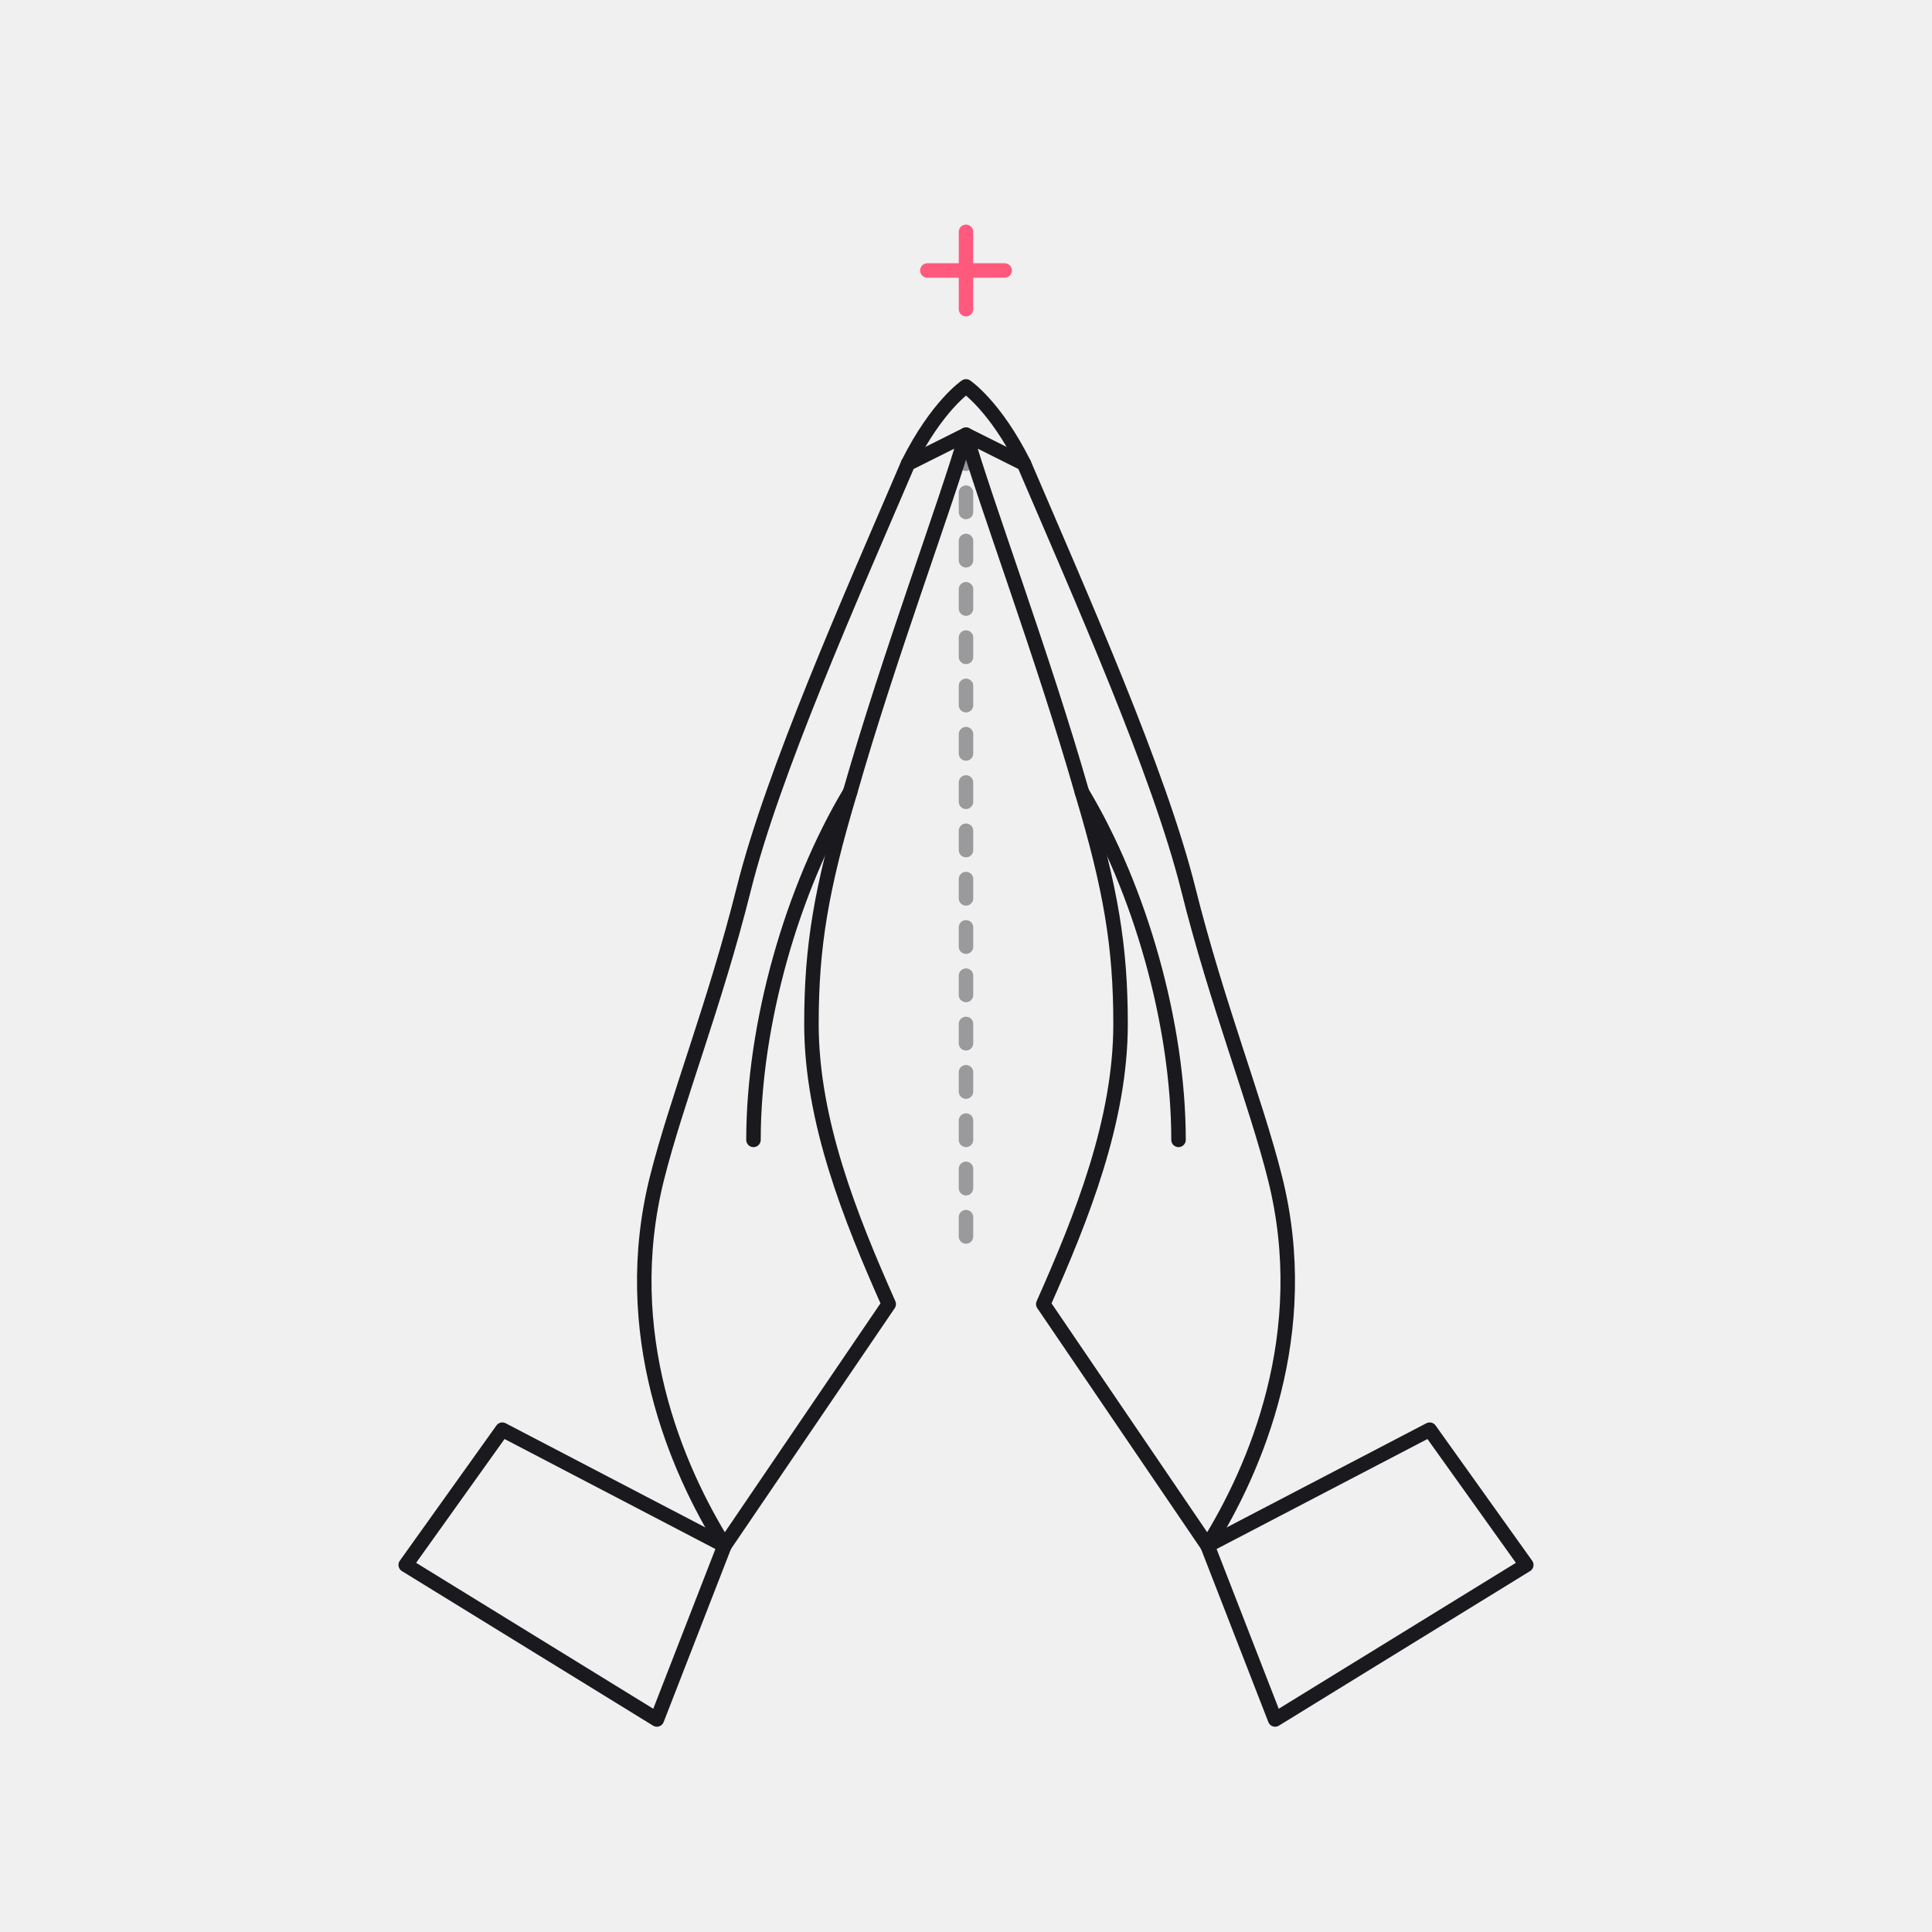
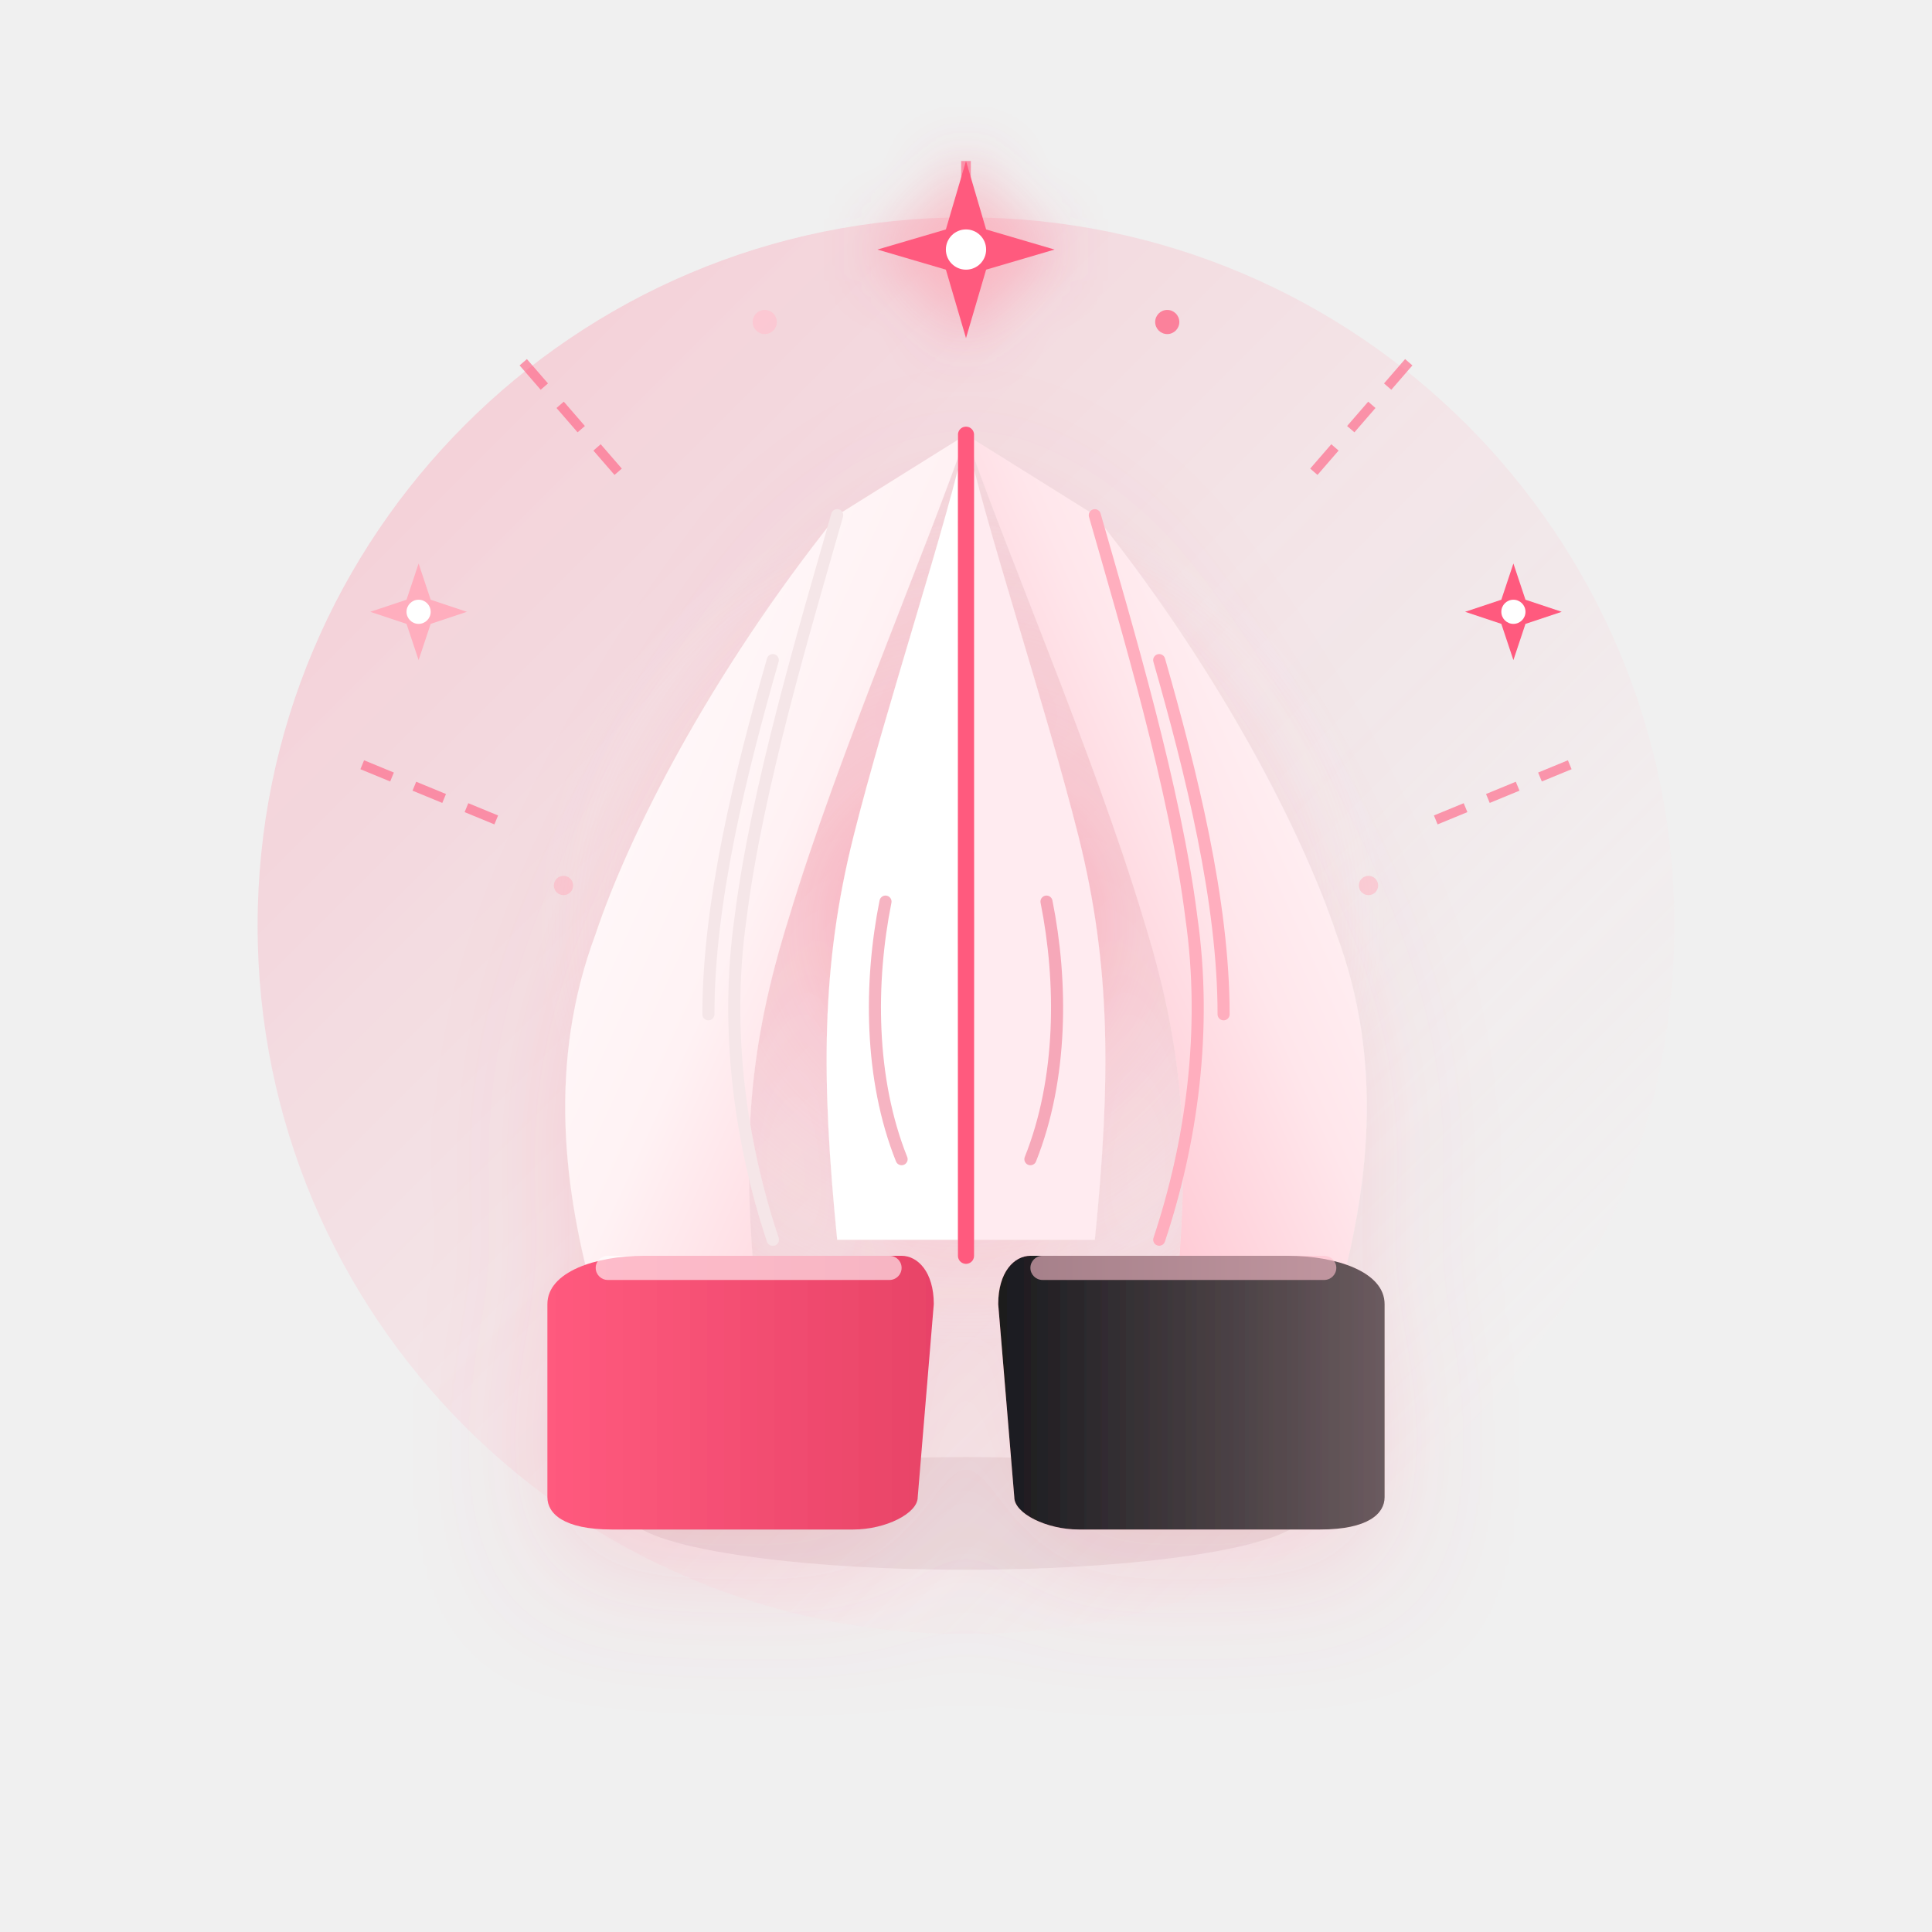
- <svg xmlns="http://www.w3.org/2000/svg" width="200" height="200" viewBox="0 0 200 200" fill="none">
-   <g stroke="#1A1A1E" stroke-width="1.5" stroke-linecap="round" stroke-linejoin="round" fill="none">
-     <path d="M100 45 C98 52 92 68 88 82 C85 92 84 98 84 106 C84 116 88 126 92 135 L75 160 C70 152 64 138 68 122 C70 114 74 104 77 92 C80 80 88 62 94 48 Z" />
-     <path d="M88 82 C82 92 78 106 78 118" />
-     <path d="M94 48 C97 42 100 40 100 40 C100 40 103 42 106 48" />
-     <path d="M100 45 C102 52 108 68 112 82 C115 92 116 98 116 106 C116 116 112 126 108 135 L125 160 C130 152 136 138 132 122 C130 114 126 104 123 92 C120 80 112 62 106 48 Z" />
-     <path d="M112 82 C118 92 122 106 122 118" />
-     <path d="M52 148 L75 160 L68 178 L42 162 Z" />
-     <path d="M148 148 L125 160 L132 178 L158 162 Z" />
-     <line x1="100" y1="46" x2="100" y2="128" stroke-dasharray="2 3" opacity="0.4" />
-     <path d="M100 24 L100 32" stroke="#FF5A7E" stroke-width="1.5" />
-     <path d="M96 28 L104 28" stroke="#FF5A7E" stroke-width="1.5" />
+ <svg xmlns="http://www.w3.org/2000/svg" viewBox="0 0 240 240" fill="none">
+   <defs>
+     <linearGradient id="ph-aura" x1="0%" y1="0%" x2="100%" y2="100%">
+       <stop offset="0%" stop-color="#FF5A7E" stop-opacity="0.28" />
+       <stop offset="60%" stop-color="#FFC2CE" stop-opacity="0.15" />
+       <stop offset="100%" stop-color="#FFFBFC" stop-opacity="0" />
+     </linearGradient>
+     <linearGradient id="ph-hand-l" x1="0%" y1="0%" x2="100%" y2="100%">
+       <stop offset="0%" stop-color="#FFFFFF" />
+       <stop offset="50%" stop-color="#FFF2F4" />
+       <stop offset="100%" stop-color="#FFC2CE" />
+     </linearGradient>
+     <linearGradient id="ph-hand-r" x1="100%" y1="0%" x2="0%" y2="100%">
+       <stop offset="0%" stop-color="#FFFFFF" />
+       <stop offset="45%" stop-color="#FFE6EB" />
+       <stop offset="100%" stop-color="#FFAEBE" />
+     </linearGradient>
+     <linearGradient id="ph-cuff" x1="0%" y1="0%" x2="100%" y2="0%">
+       <stop offset="0%" stop-color="#FF5A7E" />
+       <stop offset="100%" stop-color="#E84367" />
+     </linearGradient>
+     <linearGradient id="ph-cuff-subtle" x1="0%" y1="0%" x2="100%" y2="0%">
+       <stop offset="0%" stop-color="#1A1A1E" />
+       <stop offset="100%" stop-color="#6B5B5F" />
+     </linearGradient>
+     <radialGradient id="ph-core-glow" cx="50%" cy="50%" r="50%">
+       <stop offset="0%" stop-color="#FF5A7E" stop-opacity="0.6" />
+       <stop offset="40%" stop-color="#FFC2CE" stop-opacity="0.3" />
+       <stop offset="100%" stop-color="#FFFFFF" stop-opacity="0" />
+     </radialGradient>
+     <filter id="ph-shadow" x="-20%" y="-20%" width="140%" height="140%">
+       <feDropShadow dx="0" dy="6" stdDeviation="8" flood-color="#FF5A7E" flood-opacity="0.18" />
+     </filter>
+     <filter id="ph-glow" x="-30%" y="-30%" width="160%" height="160%">
+       <feGaussianBlur stdDeviation="4" result="blur" />
+       <feComposite in="SourceGraphic" in2="blur" operator="over" />
+     </filter>
+   </defs>
+   <style>
+     @keyframes ph-float {
+       0%, 100% { transform: translateY(0px); }
+       50% { transform: translateY(-7px); }
+     }
+     @keyframes ph-breathe {
+       0%, 100% { transform: scale(1); opacity: 0.85; }
+       50% { transform: scale(1.08); opacity: 1; }
+     }
+     @keyframes ph-twinkle-1 {
+       0%, 100% { transform: scale(0.6) rotate(0deg); opacity: 0.3; }
+       50% { transform: scale(1.15) rotate(45deg); opacity: 1; }
+     }
+     @keyframes ph-twinkle-2 {
+       0%, 100% { transform: scale(1.1) rotate(45deg); opacity: 0.9; }
+       50% { transform: scale(0.5) rotate(90deg); opacity: 0.2; }
+     }
+     @keyframes ph-ray {
+       0%, 100% { opacity: 0.35; stroke-dashoffset: 0; }
+       50% { opacity: 0.85; stroke-dashoffset: 6; }
+     }
+     .ph-floating-group {
+       animation: ph-float 4.5s ease-in-out infinite;
+       transform-origin: 120px 140px;
+     }
+     .ph-aura-pulse {
+       animation: ph-breathe 3.8s ease-in-out infinite;
+       transform-origin: 120px 115px;
+     }
+     .ph-star-1 {
+       animation: ph-twinkle-1 2.8s ease-in-out infinite;
+       transform-origin: 120px 32px;
+     }
+     .ph-star-2 {
+       animation: ph-twinkle-2 3.2s ease-in-out infinite;
+       transform-origin: 52px 76px;
+     }
+     .ph-star-3 {
+       animation: ph-twinkle-1 3.5s ease-in-out infinite 0.7s;
+       transform-origin: 188px 76px;
+     }
+     .ph-ray-line {
+       stroke-dasharray: 4 3;
+       animation: ph-ray 3s ease-in-out infinite;
+     }
+   </style>
+   <circle class="ph-aura-pulse" cx="120" cy="115" r="88" fill="url(#ph-aura)" />
+   <circle class="ph-aura-pulse" cx="120" cy="115" r="54" fill="url(#ph-core-glow)" />
+   <g stroke="#FF5A7E" stroke-width="1.2" opacity="0.6">
+     <line class="ph-ray-line" x1="120" y1="20" x2="120" y2="40" />
+     <line class="ph-ray-line" x1="175" y1="45" x2="162" y2="60" />
+     <line class="ph-ray-line" x1="65" y1="45" x2="78" y2="60" />
+     <line class="ph-ray-line" x1="195" y1="95" x2="178" y2="102" />
+     <line class="ph-ray-line" x1="45" y1="95" x2="62" y2="102" />
  </g>
+   <g class="ph-floating-group" filter="url(#ph-shadow)">
+     <ellipse cx="120" cy="188" rx="42" ry="7" fill="#1A1A1E" opacity="0.08" />
+     <path d="M120 54 C116 66 104 94 98 114 C93 130 92 142 94 162 L74 162 C70 148 68 132 74 116 C78 104 88 84 104 64 Z" fill="url(#ph-hand-l)" />
+     <path d="M120 54 C118 64 110 88 106 104 C102 120 102 134 104 154 L119 154 L119 54 Z" fill="#FFFFFF" />
+     <path d="M104 64 C100 78 94 98 92 114 C90 128 92 142 96 154" stroke="#F5E6E8" stroke-width="1.5" stroke-linecap="round" />
+     <path d="M96 82 C92 96 88 112 88 126" stroke="#F5E6E8" stroke-width="1.5" stroke-linecap="round" />
+     <path d="M120 54 C124 66 136 94 142 114 C147 130 148 142 146 162 L166 162 C170 148 172 132 166 116 C162 104 152 84 136 64 Z" fill="url(#ph-hand-r)" />
+     <path d="M120 54 C122 64 130 88 134 104 C138 120 138 134 136 154 L121 154 L121 54 Z" fill="#FFEBF0" />
+     <path d="M136 64 C140 78 146 98 148 114 C150 128 148 142 144 154" stroke="#FFAEBE" stroke-width="1.5" stroke-linecap="round" />
+     <path d="M144 82 C148 96 152 112 152 126" stroke="#FFAEBE" stroke-width="1.5" stroke-linecap="round" />
+     <path d="M120 54 L120 156" stroke="#FF5A7E" stroke-width="2" stroke-linecap="round" />
+     <path d="M110 112 C108 122 108 134 112 144" stroke="#E84367" stroke-width="1.5" stroke-linecap="round" opacity="0.4" />
+     <path d="M130 112 C132 122 132 134 128 144" stroke="#E84367" stroke-width="1.5" stroke-linecap="round" opacity="0.4" />
+     <path d="M68 162 C68 158 74 156 80 156 L112 156 C114 156 116 158 116 162 L114 186 C114 188 110 190 106 190 L76 190 C70 190 68 188 68 186 Z" fill="url(#ph-cuff)" />
+     <rect x="74" y="156" width="38" height="3" rx="1.5" fill="#FFFFFF" opacity="0.6" />
+     <path d="M124 162 C124 158 126 156 128 156 L160 156 C166 156 172 158 172 162 L172 186 C172 188 170 190 164 190 L134 190 C130 190 126 188 126 186 Z" fill="url(#ph-cuff-subtle)" />
+     <rect x="128" y="156" width="38" height="3" rx="1.5" fill="#FFC2CE" opacity="0.6" />
+   </g>
+   <g class="ph-star-1" filter="url(#ph-glow)">
+     <path d="M120 20 L122.5 28.5 L131 31 L122.5 33.5 L120 42 L117.5 33.5 L109 31 L117.5 28.5 Z" fill="#FF5A7E" />
+     <circle cx="120" cy="31" r="2.5" fill="#FFFFFF" />
+   </g>
+   <g class="ph-star-2">
+     <path d="M52 70 L53.5 74.5 L58 76 L53.5 77.5 L52 82 L50.5 77.5 L46 76 L50.5 74.5 Z" fill="#FFAEBE" />
+     <circle cx="52" cy="76" r="1.5" fill="#FFFFFF" />
+   </g>
+   <g class="ph-star-3">
+     <path d="M188 70 L189.5 74.5 L194 76 L189.5 77.5 L188 82 L186.5 77.5 L182 76 L186.5 74.5 Z" fill="#FF5A7E" />
+     <circle cx="188" cy="76" r="1.5" fill="#FFFFFF" />
+   </g>
+   <circle cx="95" cy="40" r="1.5" fill="#FFC2CE" opacity="0.7" />
+   <circle cx="145" cy="40" r="1.5" fill="#FF5A7E" opacity="0.7" />
+   <circle cx="70" cy="110" r="1.2" fill="#FFAEBE" opacity="0.5" />
+   <circle cx="170" cy="110" r="1.2" fill="#FFAEBE" opacity="0.5" />
</svg>
